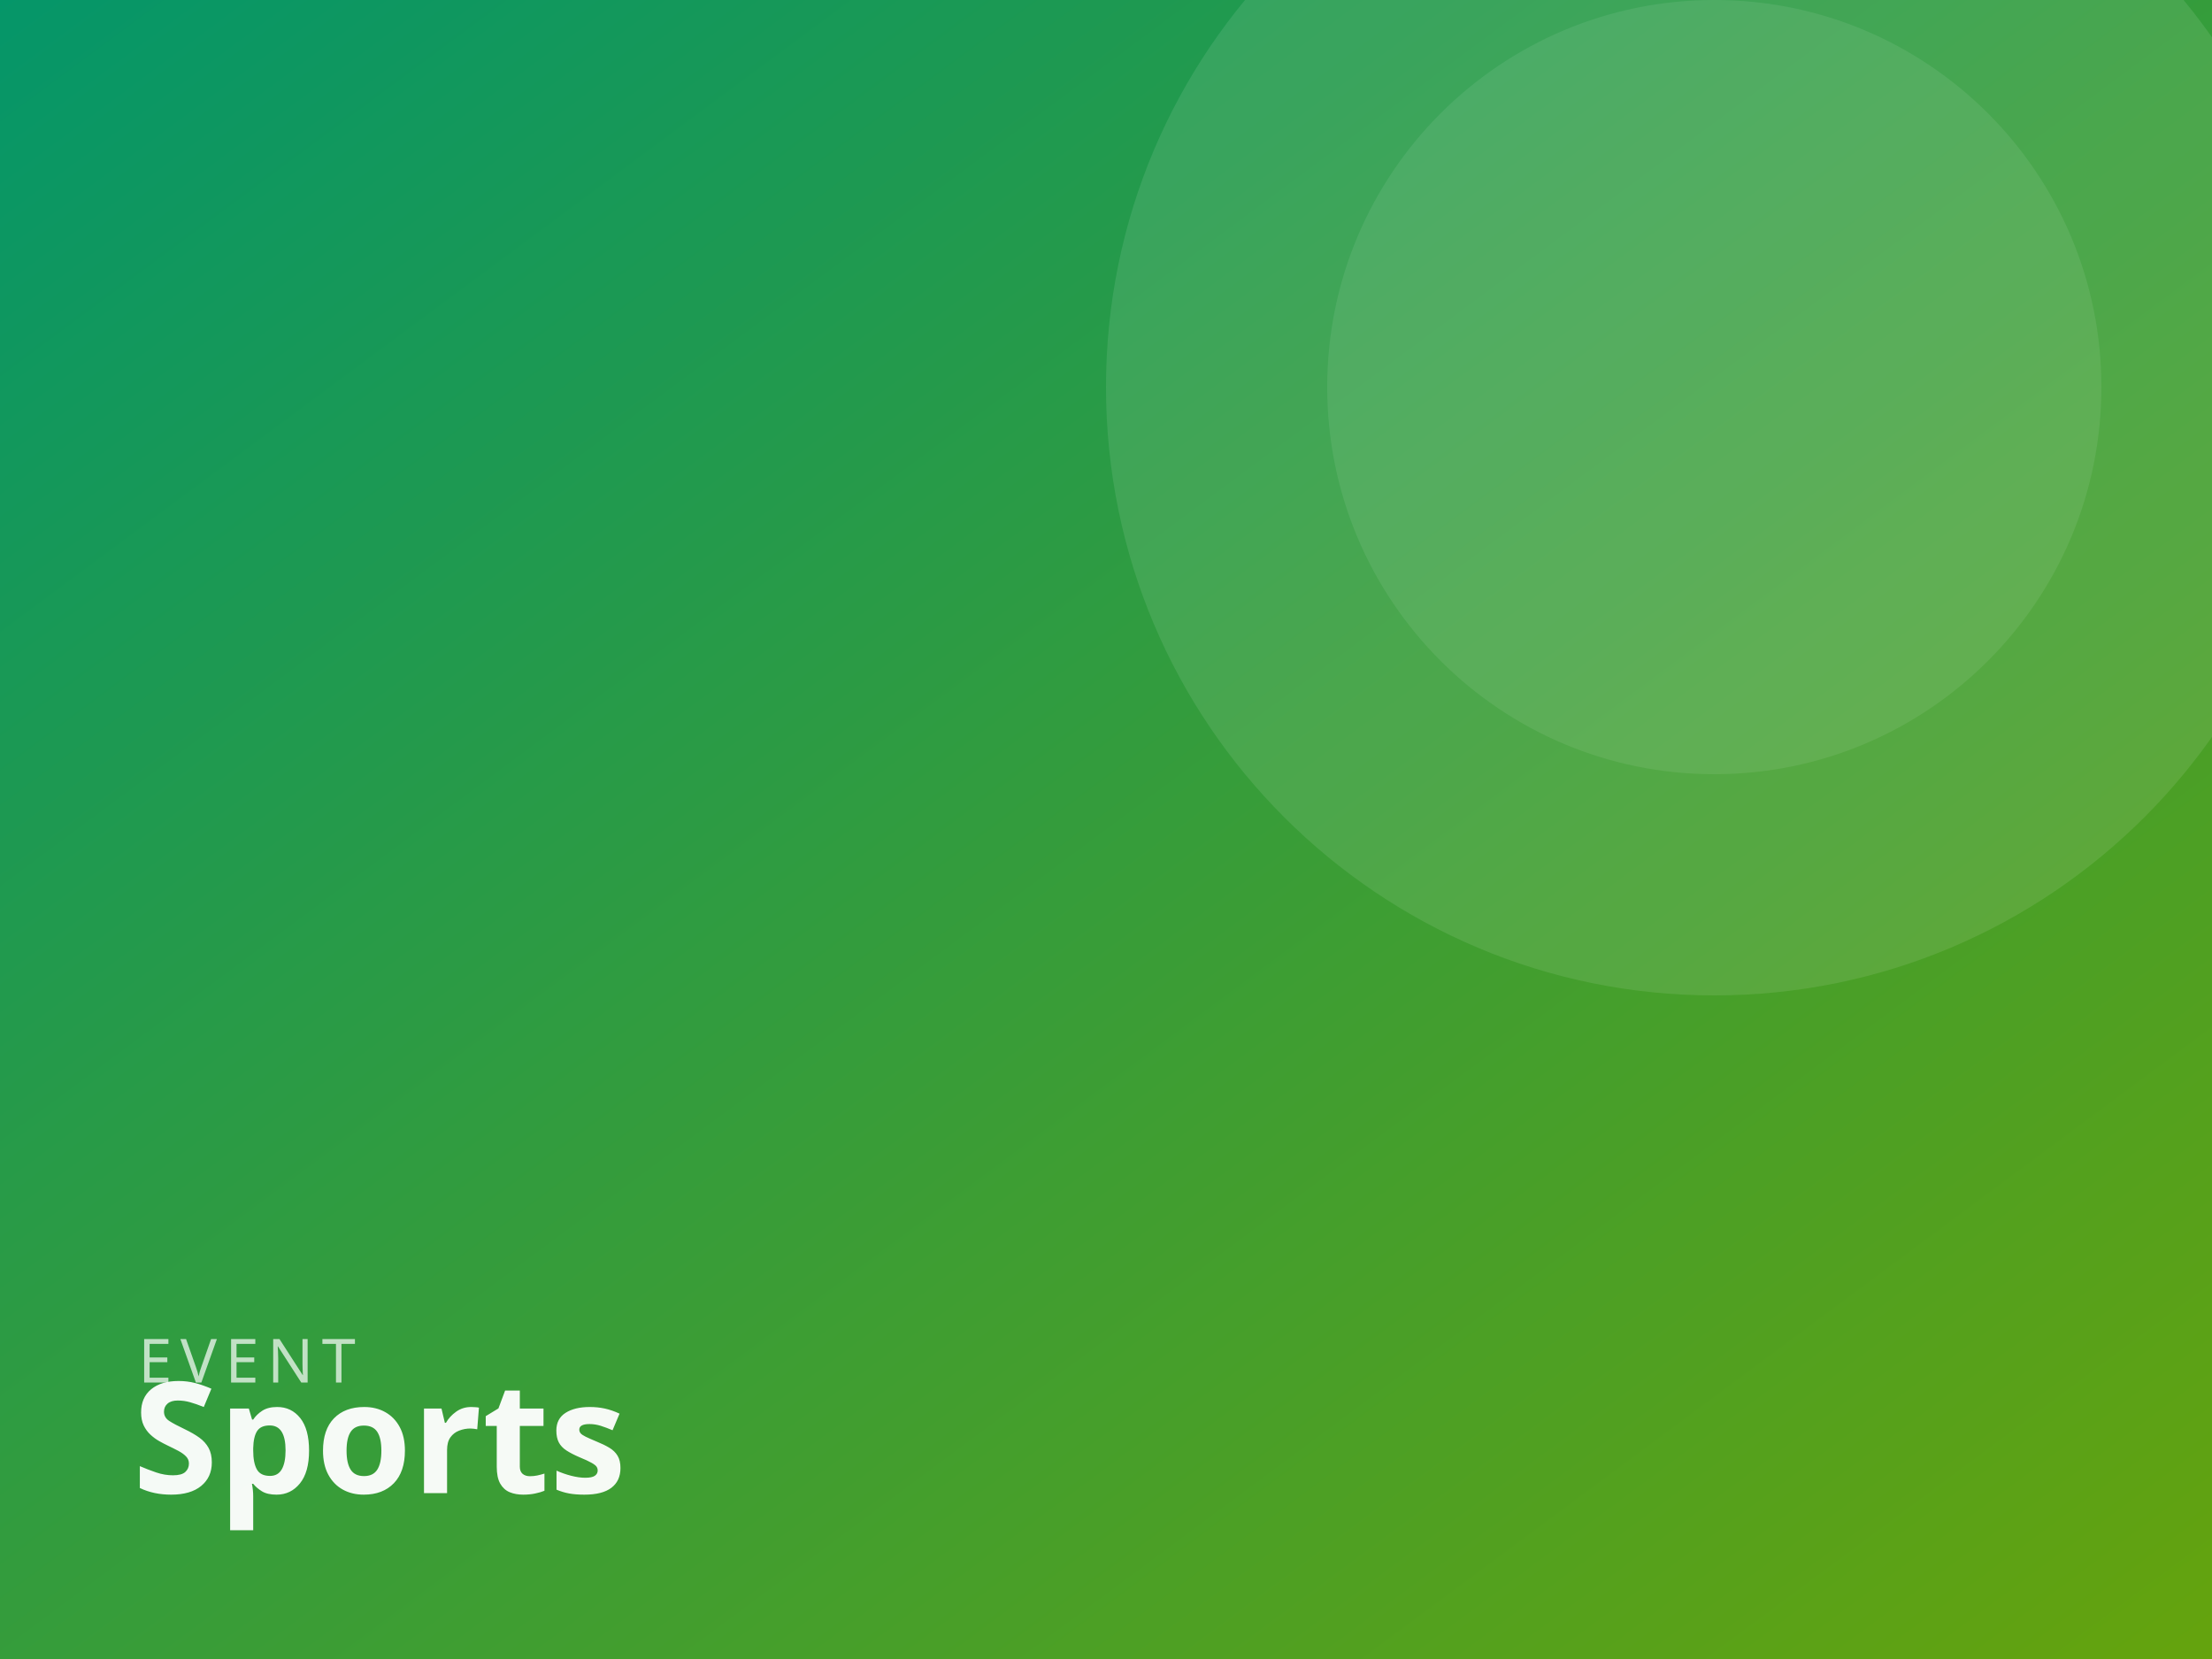
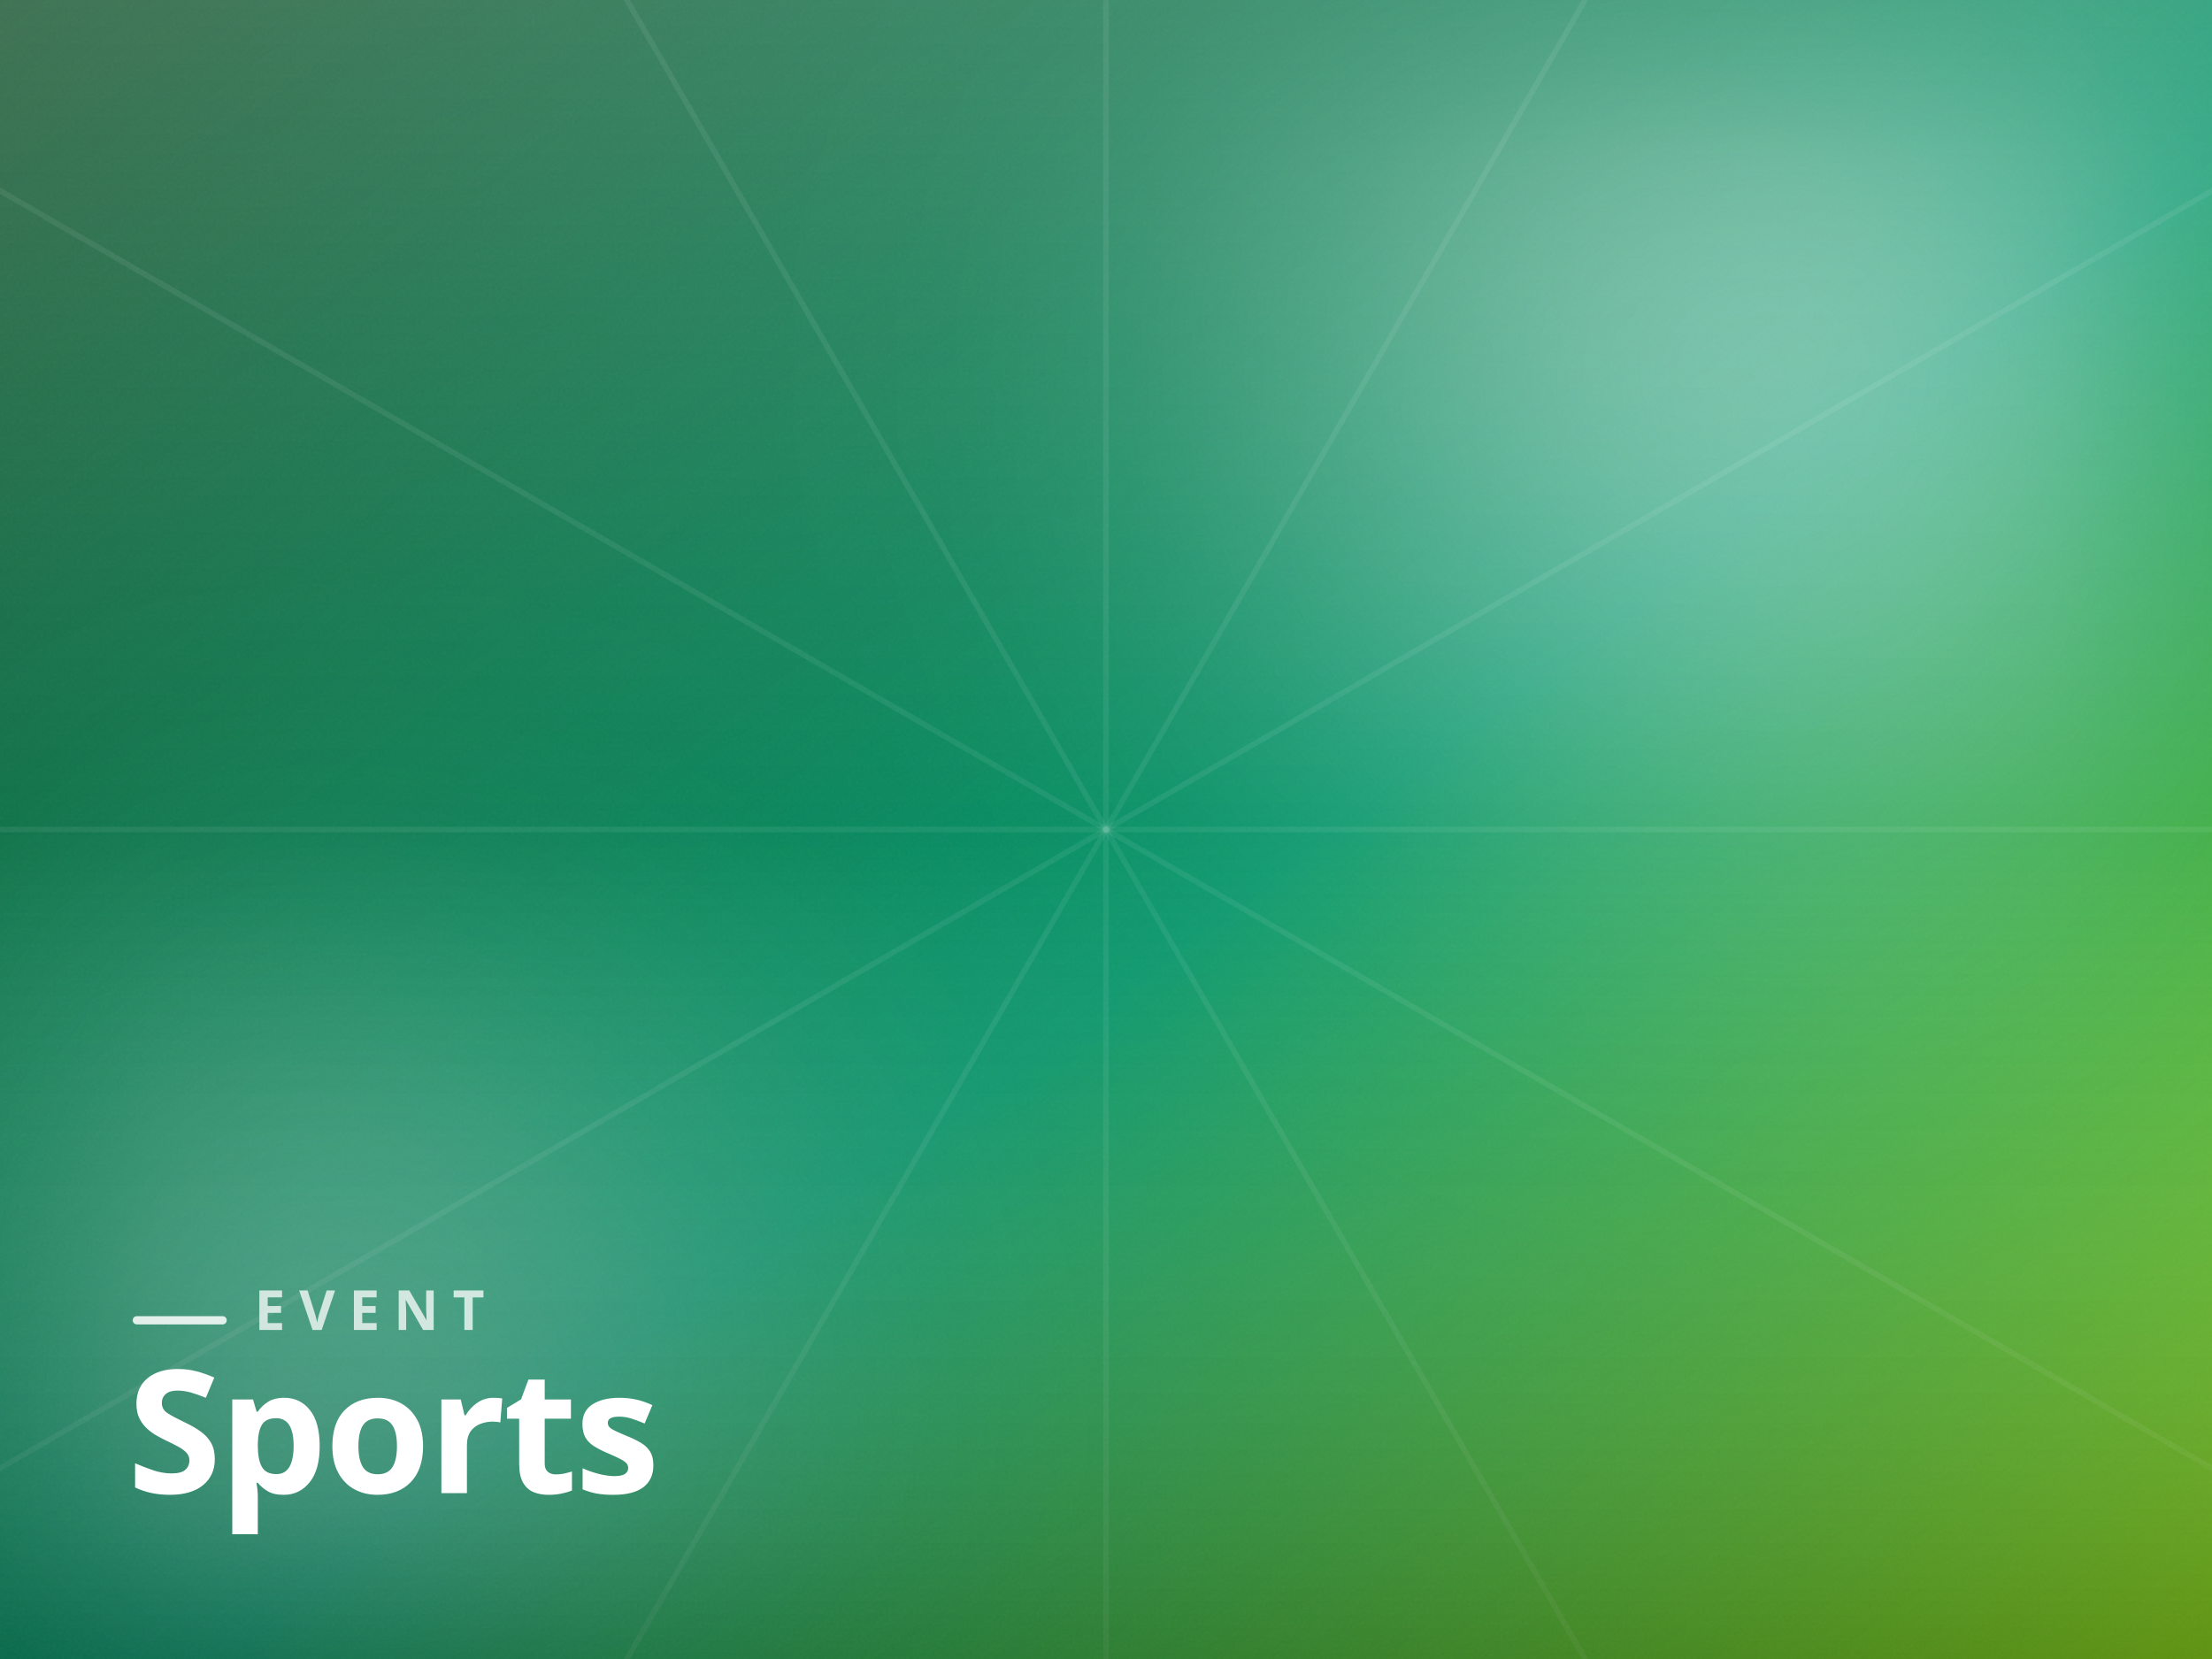
- <svg xmlns="http://www.w3.org/2000/svg" viewBox="0 0 800 600" width="800" height="600" role="img" aria-label="Sports">
+ <svg xmlns="http://www.w3.org/2000/svg" viewBox="0 0 800 600" width="800" height="600" role="img" aria-label="Sports event">
  <defs>
-     <linearGradient id="g-sports-1" x1="0" y1="0" x2="1" y2="1">
-       <stop offset="0" stop-color="#059669" />
-       <stop offset="1" stop-color="#65a30d" />
+     <linearGradient id="bg-sports-1" x1="0" y1="0" x2="1" y2="1">
+       <stop offset="0" stop-color="#14532d" />
+       <stop offset="0.55" stop-color="#059669" />
+       <stop offset="1" stop-color="#84cc16" />
    </linearGradient>
+     <radialGradient id="glow-sports-1" cx="0.5" cy="0.5" r="0.5">
+       <stop offset="0" stop-color="#ffffff" stop-opacity="0.55" />
+       <stop offset="1" stop-color="#ffffff" stop-opacity="0" />
+     </radialGradient>
+     <linearGradient id="sheen-sports-1" x1="0" y1="0" x2="0" y2="1">
+       <stop offset="0" stop-color="#ffffff" stop-opacity="0.18" />
+       <stop offset="0.5" stop-color="#ffffff" stop-opacity="0" />
+       <stop offset="1" stop-color="#000000" stop-opacity="0.28" />
+     </linearGradient>
+     <filter id="soft-sports-1" x="-50%" y="-50%" width="200%" height="200%">
+       <feGaussianBlur stdDeviation="60" />
+     </filter>
+     <filter id="grain-sports-1">
+       <feTurbulence type="fractalNoise" baseFrequency="0.9" numOctaves="2" stitchTiles="stitch" result="n" />
+       <feColorMatrix in="n" type="saturate" values="0" />
+     </filter>
+     <clipPath id="clip-sports-1">
+       <rect width="800" height="600" />
+     </clipPath>
  </defs>
-   <rect width="800" height="600" fill="url(#g-sports-1)" />
-   <circle cx="620" cy="140" r="220" fill="#ffffff" opacity="0.10" />
-   <circle cx="620" cy="140" r="140" fill="#ffffff" opacity="0.08" />
-   <text x="48" y="540" font-family="'Segoe UI', system-ui, sans-serif" font-size="56" font-weight="700" fill="#ffffff" opacity="0.95">Sports</text>
-   <text x="50" y="500" font-family="'Segoe UI', system-ui, sans-serif" font-size="22" font-weight="500" fill="#ffffff" opacity="0.7" letter-spacing="3">EVENT</text>
+   <g clip-path="url(#clip-sports-1)">
+     <rect width="800" height="600" fill="url(#bg-sports-1)" />
+     <circle cx="640" cy="130" r="260" fill="url(#glow-sports-1)" filter="url(#soft-sports-1)" />
+     <circle cx="120" cy="520" r="220" fill="url(#glow-sports-1)" filter="url(#soft-sports-1)" opacity="0.7" />
+     <g opacity="0.9">
+       <line x1="400" y1="300" x2="1100" y2="300" stroke="#ffffff" fill="none" stroke-width="2" opacity="0.08" />
+       <line x1="400" y1="300" x2="1006" y2="650" stroke="#ffffff" fill="none" stroke-width="2" opacity="0.08" />
+       <line x1="400" y1="300" x2="750" y2="906" stroke="#ffffff" fill="none" stroke-width="2" opacity="0.08" />
+       <line x1="400" y1="300" x2="400" y2="1000" stroke="#ffffff" fill="none" stroke-width="2" opacity="0.08" />
+       <line x1="400" y1="300" x2="50" y2="906" stroke="#ffffff" fill="none" stroke-width="2" opacity="0.08" />
+       <line x1="400" y1="300" x2="-206" y2="650" stroke="#ffffff" fill="none" stroke-width="2" opacity="0.08" />
+       <line x1="400" y1="300" x2="-300" y2="300" stroke="#ffffff" fill="none" stroke-width="2" opacity="0.08" />
+       <line x1="400" y1="300" x2="-206" y2="-50" stroke="#ffffff" fill="none" stroke-width="2" opacity="0.08" />
+       <line x1="400" y1="300" x2="50" y2="-306" stroke="#ffffff" fill="none" stroke-width="2" opacity="0.08" />
+       <line x1="400" y1="300" x2="400" y2="-400" stroke="#ffffff" fill="none" stroke-width="2" opacity="0.08" />
+       <line x1="400" y1="300" x2="750" y2="-306" stroke="#ffffff" fill="none" stroke-width="2" opacity="0.08" />
+       <line x1="400" y1="300" x2="1006" y2="-50" stroke="#ffffff" fill="none" stroke-width="2" opacity="0.08" />
+     </g>
+     <rect width="800" height="600" fill="url(#sheen-sports-1)" />
+     <rect width="800" height="600" filter="url(#grain-sports-1)" opacity="0.05" />
+     <g font-family="'Instrument Sans','Segoe UI',system-ui,sans-serif">
+       <rect x="48" y="476" width="34" height="3" rx="1.5" fill="#ffffff" opacity="0.85" />
+       <text x="92" y="481" font-size="20" font-weight="600" fill="#ffffff" opacity="0.75" letter-spacing="5">EVENT</text>
+       <text x="46" y="540" font-size="62" font-weight="700" fill="#ffffff" letter-spacing="-1">Sports</text>
+     </g>
+   </g>
</svg>
